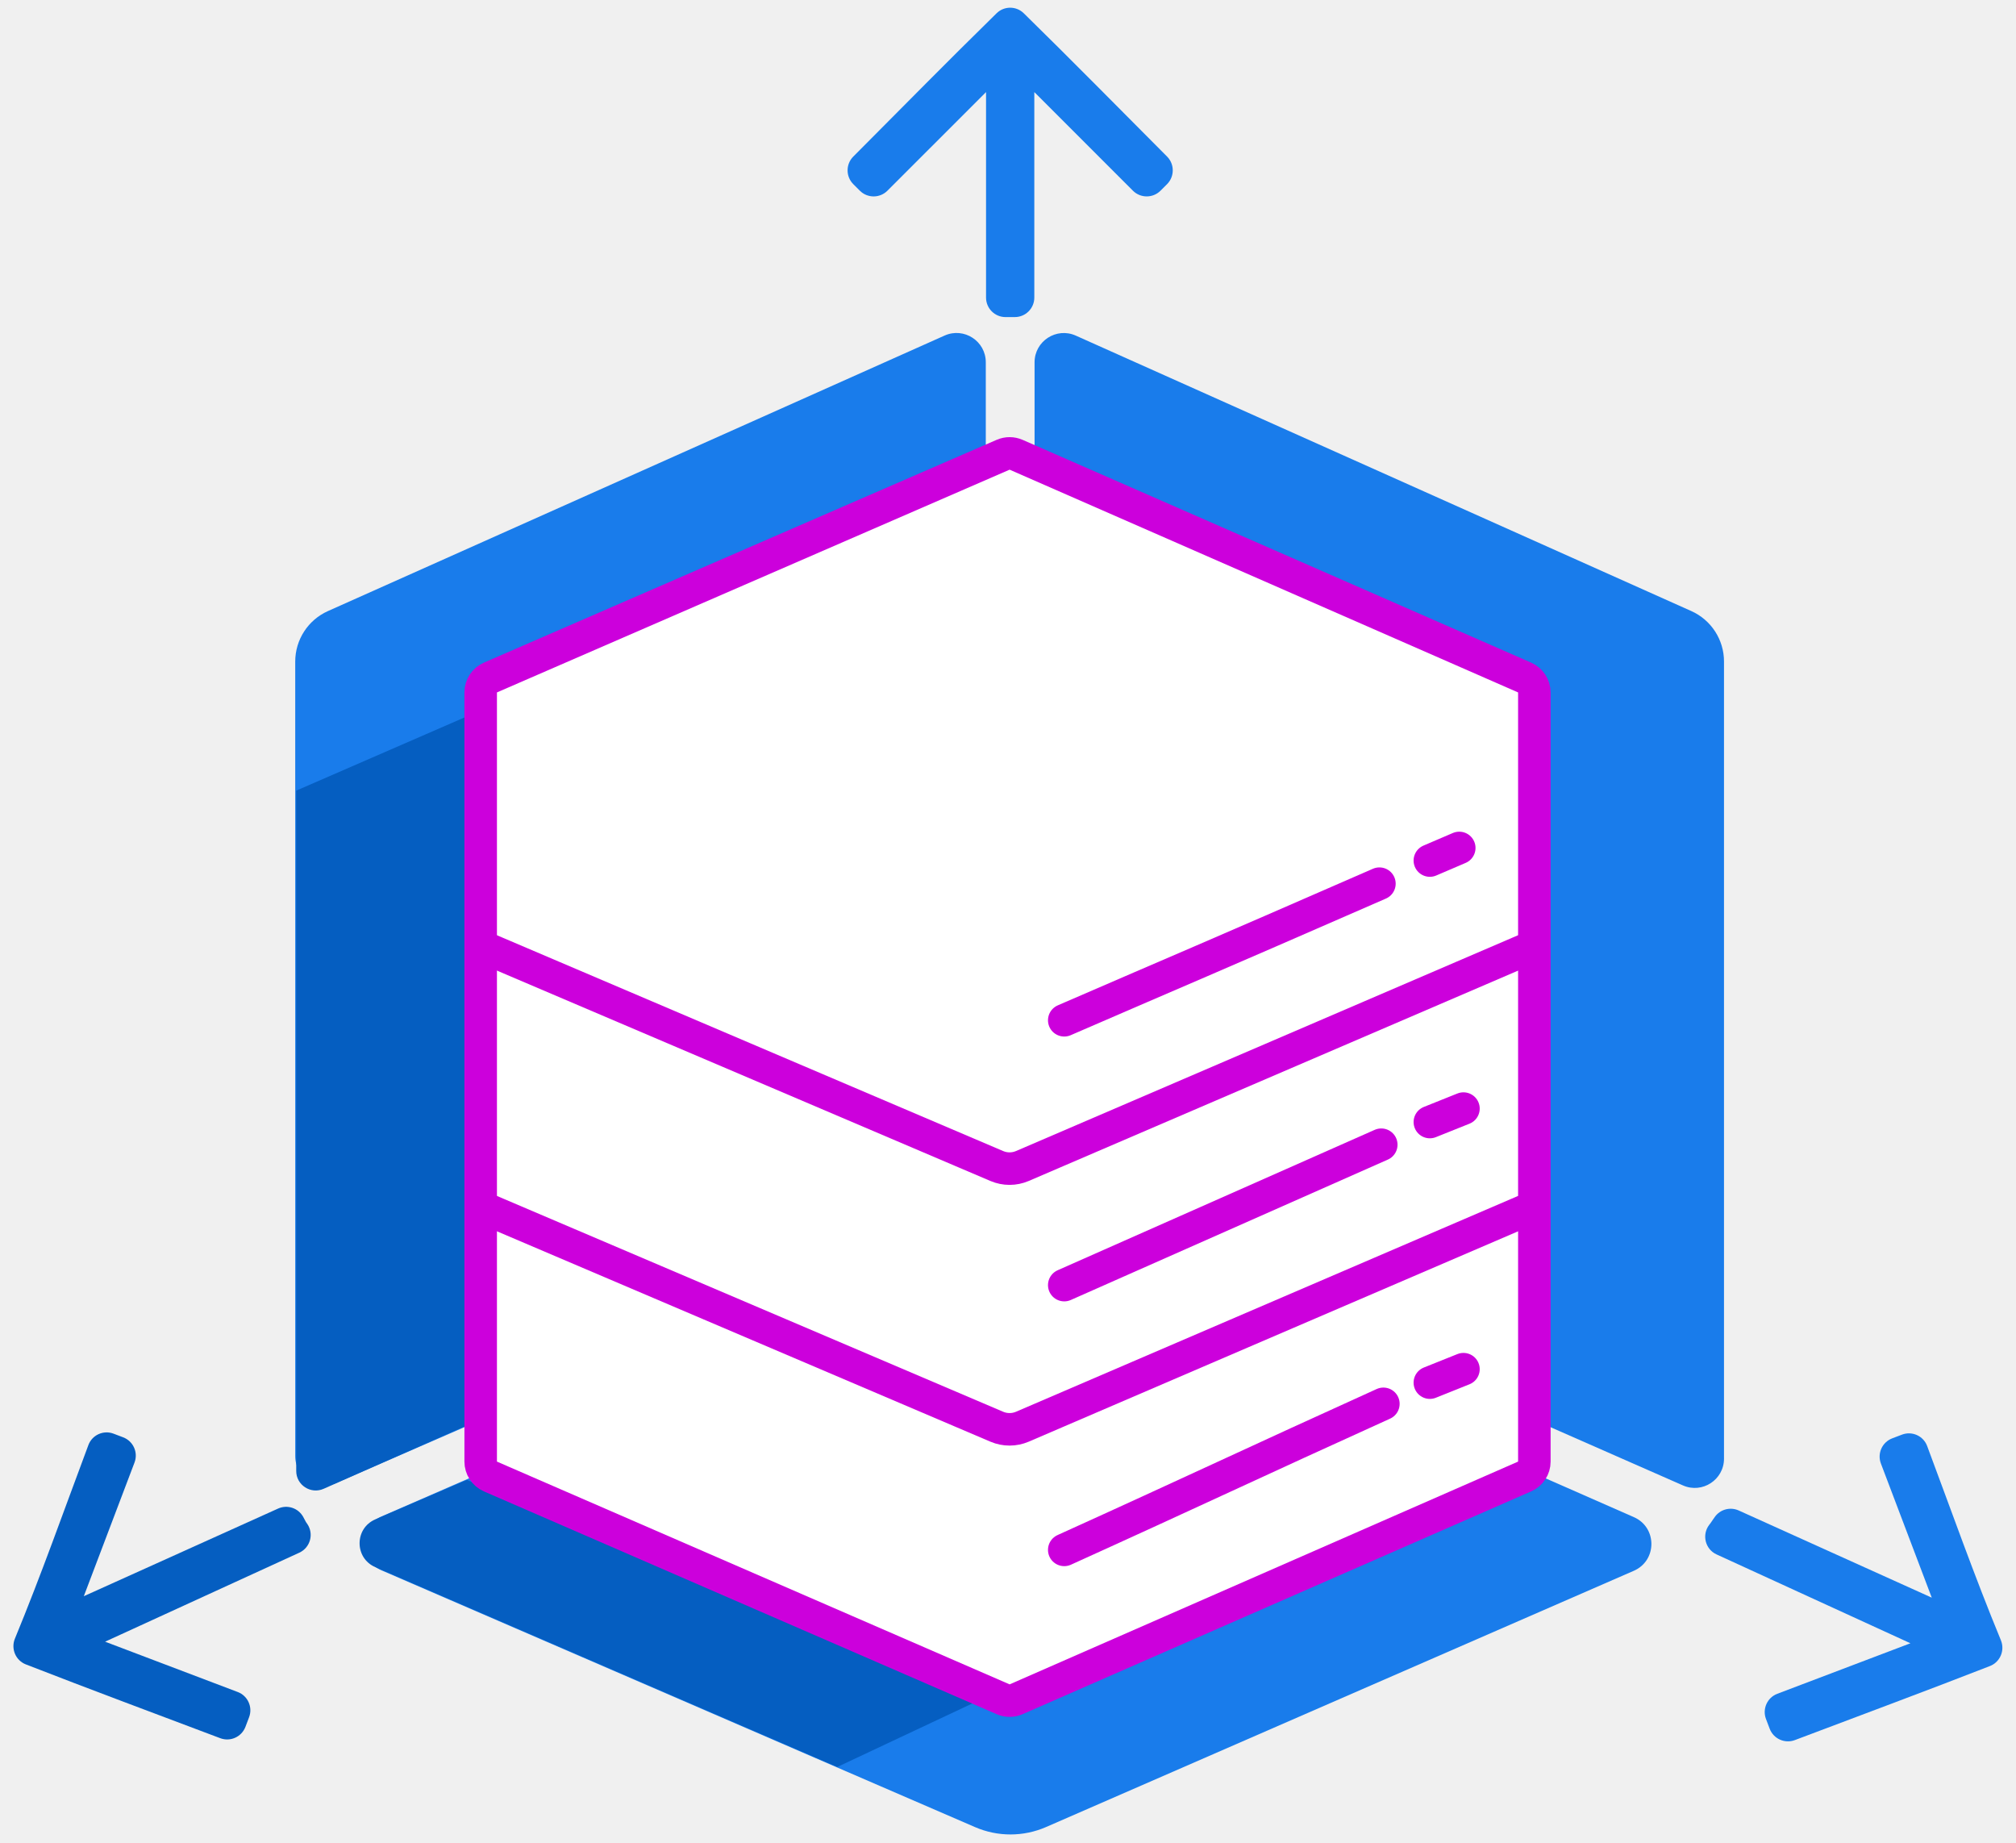
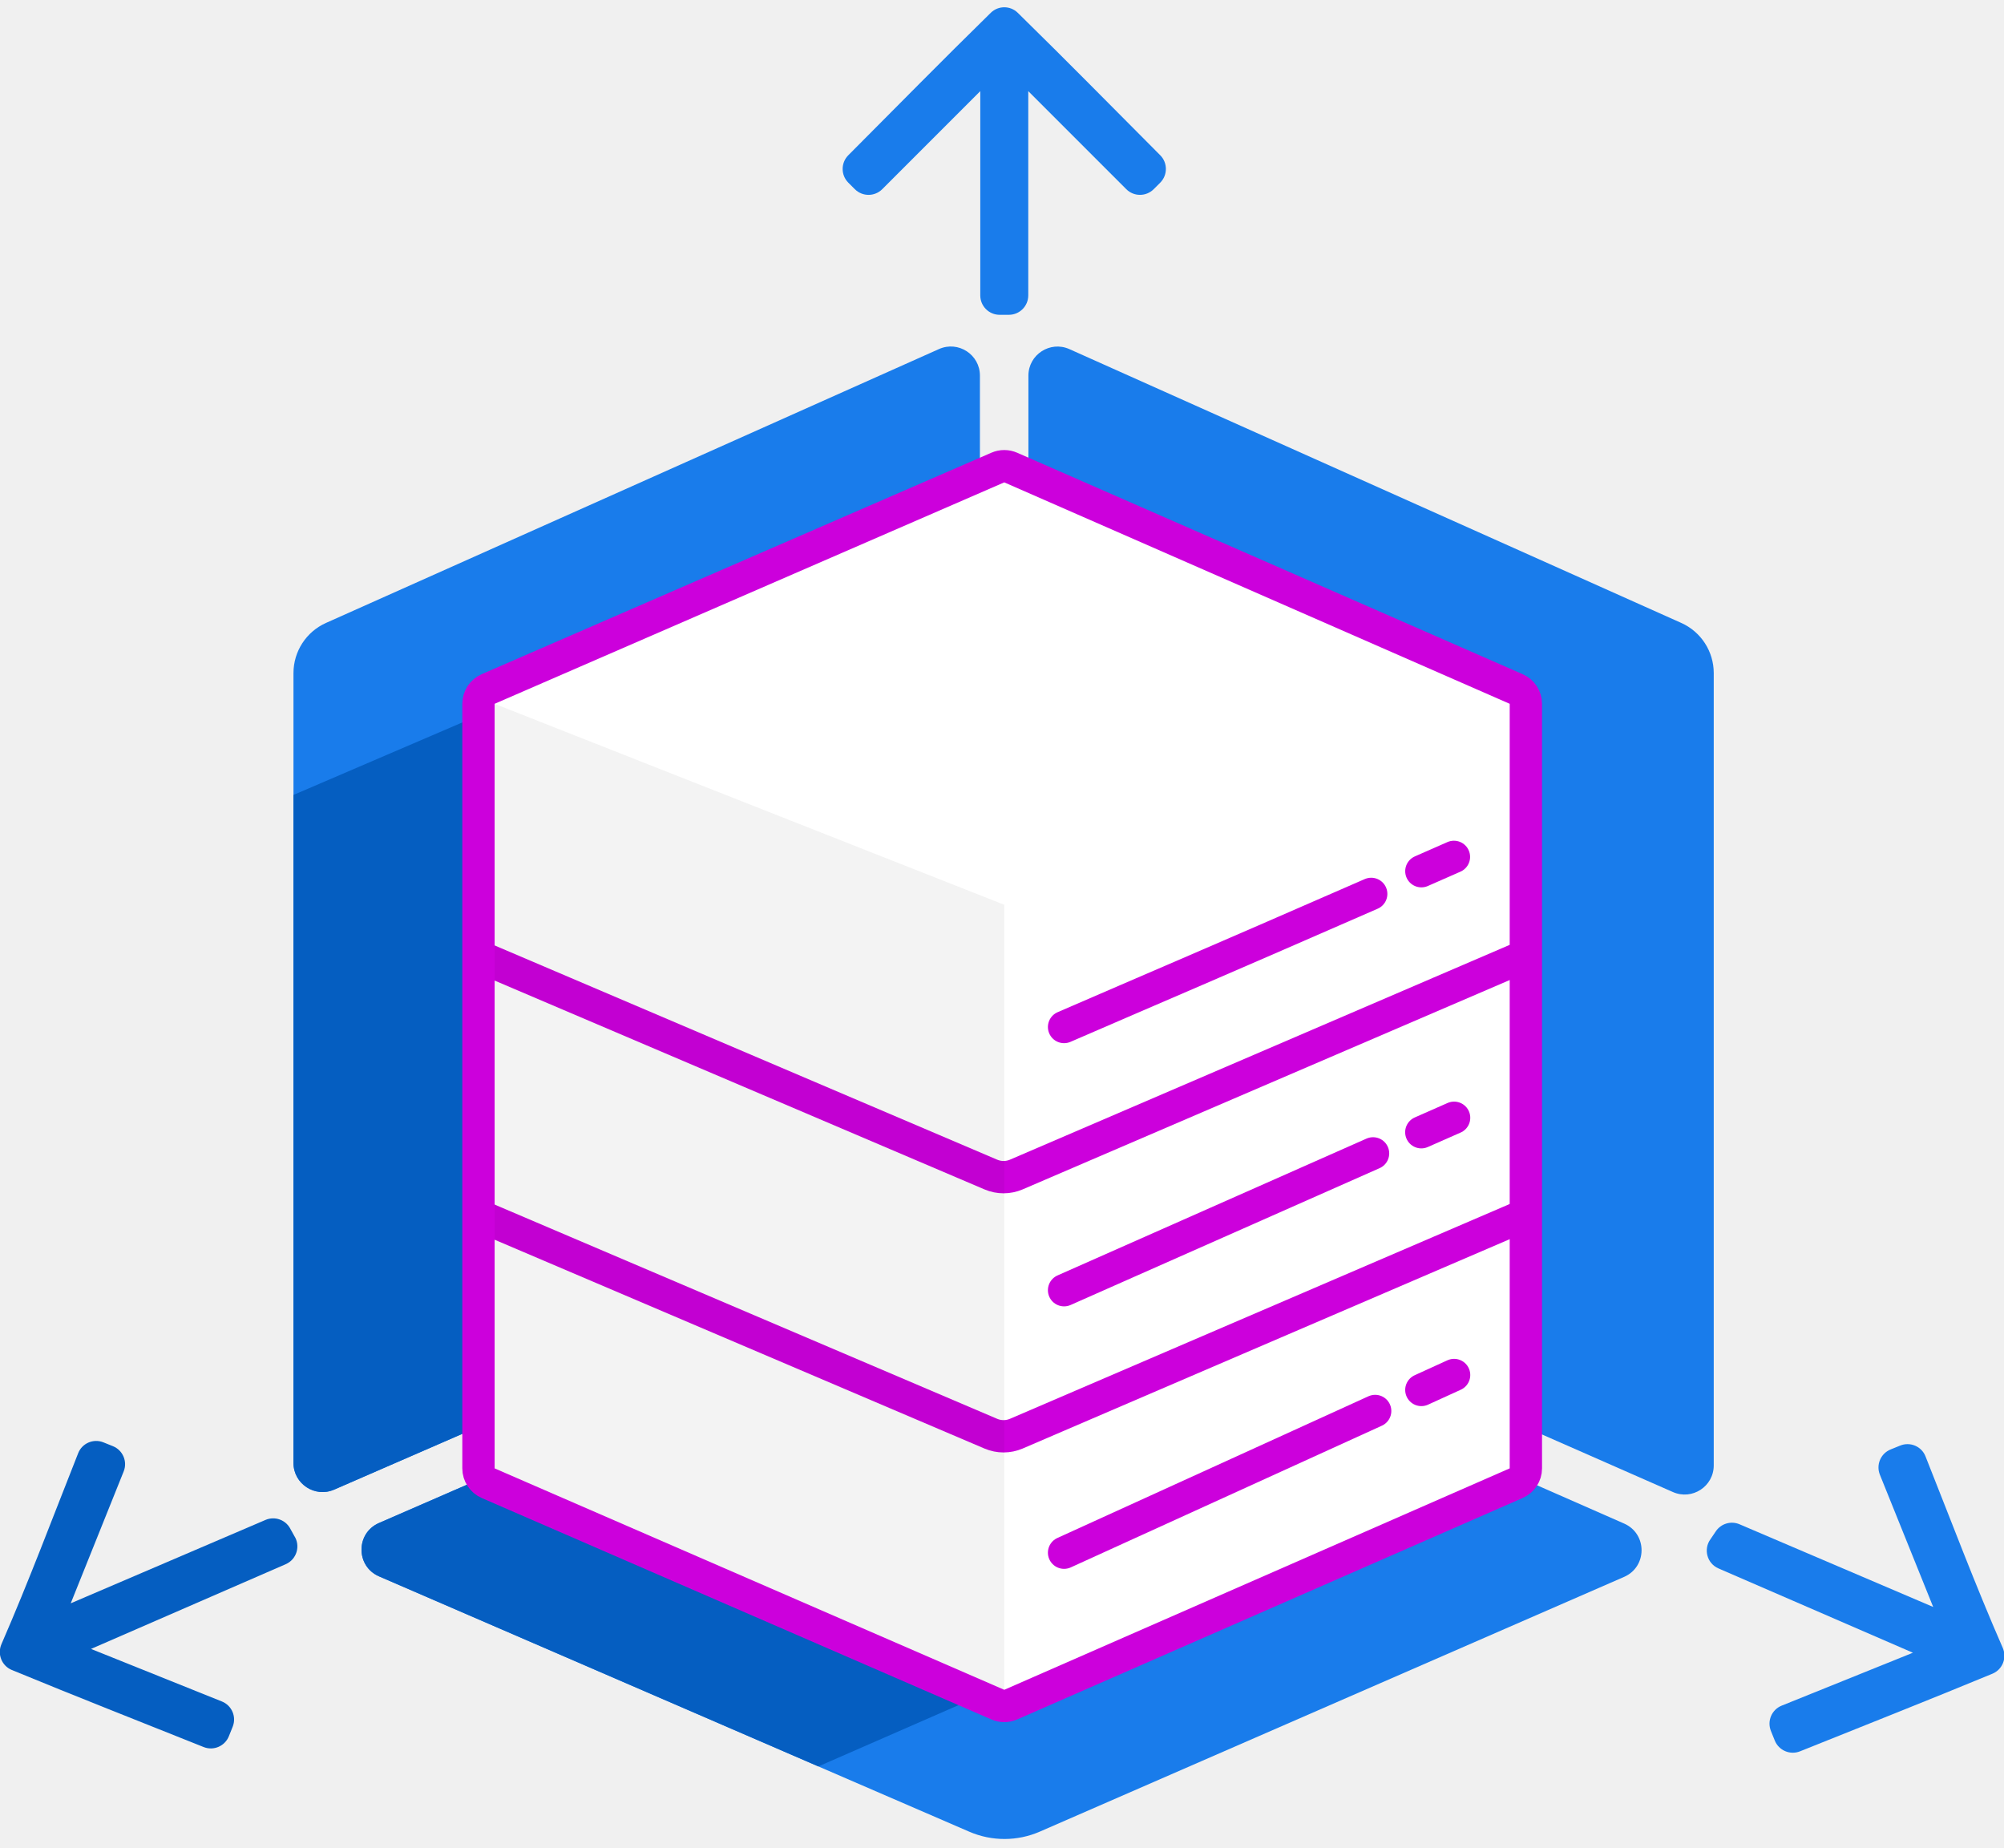
- <svg xmlns="http://www.w3.org/2000/svg" width="3100" height="2833" viewBox="0 0 3100 2833" fill="none">
-   <path d="M2512.46 2332.45C2548.37 2348.24 2548.29 2399.22 2512.33 2414.9L1608.55 2808.85C1573.77 2824.01 1534.25 2824.07 1499.42 2809.01L586.358 2414.09C550.22 2398.46 550.164 2347.23 586.268 2331.52L1535.22 1918.6C1546.73 1913.6 1559.8 1913.62 1571.29 1918.67L2512.46 2332.45ZM2600.71 939.427C2631.31 953.114 2651 983.5 2651 1017.01V2242.48C2651 2274.97 2617.63 2296.75 2587.89 2283.67L1617.74 1857.16C1601.4 1849.98 1590.85 1833.82 1590.85 1815.97V557.036C1590.85 524.424 1624.46 502.641 1654.23 515.96L2600.71 939.427ZM1515.85 1815.75C1515.85 1833.66 1505.23 1849.86 1488.8 1857.01L516.931 2279.9C487.21 2292.83 453.977 2271.05 453.977 2238.63V1017.05C453.977 983.517 473.691 953.118 504.308 939.442L1452.5 515.879C1482.26 502.582 1515.85 524.364 1515.85 556.966V1815.75Z" fill="#197CEB" />
-   <path d="M1497 2618L1287.5 2716.5L577.067 2409.29C544.877 2395.37 544.91 2349.71 577.119 2335.83L717.977 2275.16L1497 2618Z" fill="#055EC1" />
-   <path d="M720 2190.5L497.636 2288.86C477.803 2297.63 455.5 2283.11 455.5 2261.43V1215.5L720 1100.5V2190.5Z" fill="#055EC1" />
-   <path d="M2359.37 2247.05C2359.37 2256.98 2353.49 2265.96 2344.4 2269.94L1562.52 2612.42C1556.15 2615.21 1548.91 2615.22 1542.53 2612.45L754.184 2269.97C745.052 2266.01 739.145 2257 739.145 2247.04V1064.53C739.145 1054.57 745.052 1045.56 754.184 1041.6L1542.53 699.125C1548.91 696.354 1556.15 696.365 1562.52 699.155L2344.4 1041.63C2353.49 1045.62 2359.37 1054.6 2359.37 1064.53V2247.05Z" fill="white" stroke="#CC00DC" stroke-width="50" />
-   <path d="M1636.49 1568.55C1830.35 1484.54 1840.04 1481.31 2121.13 1358.54" stroke="#CC00DC" stroke-width="50" stroke-linecap="round" />
-   <path d="M2198.67 1323L2243.9 1303.62" stroke="#CC00DC" stroke-width="50" stroke-linecap="round" />
-   <path d="M1636.49 1975.71L2123.98 1759.87" stroke="#CC00DC" stroke-width="50" stroke-linecap="round" />
-   <path d="M2198.67 1725.02L2250.36 1704.32" stroke="#CC00DC" stroke-width="50" stroke-linecap="round" />
-   <path d="M1636.49 2382.77C1835.71 2292.56 1928.01 2248.44 2127.23 2158.23" stroke="#CC00DC" stroke-width="50" stroke-linecap="round" />
-   <path d="M2198.67 2125.65L2250.36 2104.95" stroke="#CC00DC" stroke-width="50" stroke-linecap="round" />
-   <path d="M764.145 1865.8L1532.8 2193.43C1545.38 2198.79 1559.59 2198.77 1572.15 2193.37L2334.37 1865.8" stroke="#CC00DC" stroke-width="50" stroke-linecap="square" />
-   <path d="M764.145 1465L1532.8 1792.63C1545.38 1797.99 1559.59 1797.97 1572.15 1792.57L2334.37 1465" stroke="#CC00DC" stroke-width="50" stroke-linecap="square" />
-   <path d="M1532.48 20.372C1544.08 9.008 1562.62 9.008 1574.22 20.372C1648.42 93.045 1721.27 167.129 1794.59 240.68C1806.29 252.414 1806.26 271.439 1794.55 283.154C1784.54 293.158 1794.55 283.154 1784.54 293.158C1772.83 304.873 1753.8 304.903 1742.09 293.187L1590.47 141.562V457.481C1590.47 474.05 1577.04 487.481 1560.47 487.481H1552L1546.32 487.497C1529.72 487.543 1516.24 474.098 1516.24 457.497V141.562L1364.61 293.188C1352.9 304.904 1333.9 304.901 1322.18 293.186C1319.28 290.281 1316.66 287.661 1312.13 283.135C1300.42 271.419 1300.41 252.415 1312.11 240.681C1385.43 167.129 1458.28 93.046 1532.48 20.372Z" fill="#197CEB" />
-   <path d="M135.954 2221.52C141.763 2206 159.147 2198.23 174.637 2204.11C189.387 2209.7 174.643 2204.12 189.381 2209.71C204.875 2215.58 212.733 2232.93 206.855 2248.42L128.871 2453.98L427.652 2319.23C442.026 2312.75 458.966 2318.5 466.421 2332.4L470.5 2340L472.376 2342.7C483.026 2358.05 477.208 2379.3 460.225 2387.08L161.617 2523.9L365.634 2601.29C381.126 2607.17 388.897 2624.55 383.02 2640.04C377.426 2654.79 383.02 2640.04 377.425 2654.79C371.549 2670.28 354.204 2678.14 338.705 2672.28C239.004 2634.61 139.041 2597.53 39.742 2558.82C24.003 2552.68 16.506 2534.75 22.954 2519.13C63.42 2421.16 98.781 2320.8 135.954 2221.52Z" fill="#055EC1" />
-   <path d="M2963.35 2222.99C2957.54 2207.47 2940.15 2199.7 2924.66 2205.58C2909.71 2211.25 2924.66 2205.59 2909.72 2211.26C2894.22 2217.13 2886.37 2234.48 2892.24 2249.97L2970.48 2456.22L2673.62 2322.19C2660.42 2316.23 2644.84 2320.55 2636.6 2332.46L2630 2342L2628.24 2344.3C2616.58 2359.6 2622.11 2381.76 2639.6 2389.77L2937.64 2526.34L2732.94 2604C2717.45 2609.88 2709.68 2627.26 2715.55 2642.75C2721.23 2657.71 2715.55 2642.75 2721.23 2657.71C2727.1 2673.2 2744.45 2681.05 2759.95 2675.2C2860 2637.39 2960.31 2600.18 3059.96 2561.33C3075.7 2555.19 3083.19 2537.26 3076.75 2521.64C3036.14 2423.33 3000.65 2322.62 2963.35 2222.99Z" fill="#197CEB" />
+ <svg xmlns="http://www.w3.org/2000/svg" width="3100" height="2857" viewBox="0 0 3100 2857" fill="none">
+   <g clip-path="url(#clip0_2416_665)">
+     <path d="M2512.46 2356.45C2548.37 2372.24 2548.29 2423.22 2512.33 2438.9L1608.55 2832.85C1573.77 2848.01 1534.25 2848.07 1499.42 2833.01L586.358 2438.09C550.22 2422.46 550.164 2371.23 586.268 2355.52L1535.22 1942.6C1546.73 1937.6 1559.8 1937.62 1571.29 1942.67L2512.46 2356.45ZM2600.71 963.426C2631.31 977.113 2651 1007.5 2651 1041.01V2266.48C2651 2298.97 2617.63 2320.75 2587.89 2307.67L1617.74 1881.16C1601.4 1873.98 1590.85 1857.82 1590.85 1839.97V581.035C1590.85 548.423 1624.46 526.64 1654.23 539.959L2600.71 963.426ZM1515.85 1839.75C1515.85 1857.66 1505.23 1873.86 1488.8 1881.01L516.931 2303.9C487.21 2316.83 453.977 2295.05 453.977 2262.63V1041.05C453.977 1007.52 473.691 977.117 504.308 963.441L1452.5 539.878C1482.26 526.581 1515.85 548.363 1515.85 580.965V1839.75Z" fill="#197CEB" />
+     <path d="M1535.22 1942.6C1546.73 1937.6 1559.8 1937.62 1571.29 1942.67L2319.29 2271.52L1265.94 2732.02L586.355 2438.09C550.217 2422.46 550.162 2371.23 586.266 2355.52L1535.22 1942.6ZM1515.85 958.489V1839.75C1515.85 1857.66 1505.23 1873.86 1488.8 1881.01L516.929 2303.9C487.208 2316.83 453.975 2295.04 453.975 2262.62V1229.47L1424.49 812.859L1515.85 958.489ZM2276.23 2170.65L1617.74 1881.16C1601.4 1873.98 1590.85 1857.82 1590.85 1839.97V1078.05L2276.23 2170.65Z" fill="#055EC1" />
+     <path d="M2360.37 2271.05C2360.37 2280.98 2354.49 2289.96 2345.4 2293.94L1563.52 2636.42C1557.15 2639.21 1549.91 2639.22 1543.53 2636.45L755.184 2293.97C746.052 2290.01 740.145 2281 740.145 2271.04V1088.53C740.145 1078.57 746.052 1069.56 755.184 1065.6L1543.53 723.125C1549.91 720.354 1557.15 720.365 1563.52 723.155L2345.4 1065.63C2354.49 1069.62 2360.37 1078.6 2360.37 1088.53V2271.05Z" fill="white" stroke="#CC00DC" stroke-width="50" />
+     <path d="M1646.02 1588.42C1830.75 1508.4 1844.72 1503.27 2121.13 1382.54" stroke="#CC00DC" stroke-width="50" stroke-linecap="round" />
+     <path d="M2198.72 1347.43L2249.09 1325.29" stroke="#CC00DC" stroke-width="50" stroke-linecap="round" />
+     <path d="M1646.02 1995.49L2123.98 1783.87" stroke="#CC00DC" stroke-width="50" stroke-linecap="round" />
+     <path d="M2198.64 1751.15L2249.36 1728.8" stroke="#CC00DC" stroke-width="50" stroke-linecap="round" />
+     <path d="M1646.02 2401.46C1838.52 2313.81 1931.45 2271.51 2127.25 2182.29" stroke="#CC00DC" stroke-width="50" stroke-linecap="round" />
+     <path d="M2198.7 2149.76L2249.36 2126.66" stroke="#CC00DC" stroke-width="50" stroke-linecap="round" />
+     <path d="M764.145 1889.8L1532.8 2217.43C1545.38 2222.79 1559.59 2222.77 1572.15 2217.37L2334.37 1889.8" stroke="#CC00DC" stroke-width="50" stroke-linecap="square" />
+     <path d="M764.145 1489L1532.8 1816.63C1545.38 1821.99 1559.59 1821.97 1572.15 1816.57L2334.37 1489" stroke="#CC00DC" stroke-width="50" stroke-linecap="square" />
+     <path d="M765.168 2270.96V1088.59L1553.55 1399.39V2613.57L765.168 2270.96Z" fill="black" fill-opacity="0.05" />
+     <path d="M1532.64 19.781C1544.24 8.417 1562.78 8.417 1574.38 19.781C1648.58 92.454 1721.43 166.538 1794.75 240.089C1806.45 251.823 1806.42 270.848 1794.71 282.563C1784.7 292.567 1794.71 282.563 1784.7 292.567C1772.99 304.282 1753.96 304.312 1742.25 292.596L1590.63 140.971V456.89C1590.63 473.459 1577.2 486.89 1560.63 486.89H1552.16L1546.48 486.906C1529.88 486.952 1516.4 473.507 1516.4 456.906V140.971L1364.77 292.597C1353.06 304.313 1334.06 304.31 1322.34 292.595C1319.44 289.69 1316.82 287.07 1312.29 282.544C1300.58 270.828 1300.57 251.824 1312.27 240.09C1385.59 166.538 1458.44 92.454 1532.64 19.781Z" fill="#197CEB" />
+     <path d="M2978.53 2252.37C2972.41 2236.97 2954.86 2229.56 2939.49 2235.76C2924.66 2241.74 2939.49 2235.77 2924.67 2241.75C2909.3 2247.94 2901.81 2265.44 2907.99 2280.81L2990.47 2485.4L2690.91 2357.52C2677.59 2351.83 2662.1 2356.47 2654.11 2368.55L2645.99 2380.56C2634.65 2396.09 2640.64 2418.14 2658.29 2425.78L2959.08 2556.19L2756.02 2638.05C2740.65 2644.24 2733.24 2661.78 2739.43 2677.15C2745.42 2691.99 2739.43 2677.15 2745.42 2691.99C2751.61 2707.35 2769.11 2714.84 2784.49 2708.67C2883.74 2668.81 2983.26 2629.54 3082.09 2588.65C3097.7 2582.19 3104.82 2564.11 3098.06 2548.62C3055.43 2451.17 3017.88 2351.21 2978.53 2252.37Z" fill="#197CEB" />
+     <path d="M120.963 2247.48C127.069 2232.07 144.6 2224.64 159.974 2230.82C174.613 2236.69 159.979 2230.83 174.607 2236.7C189.985 2242.86 197.508 2260.36 191.333 2275.74L109.41 2479.76L410.727 2350.78C425.223 2344.58 442.05 2350.65 449.236 2364.69L454.992 2375.11C465.345 2390.66 459.119 2411.79 441.989 2419.25L140.805 2550.3L343.295 2631.6C358.671 2637.77 366.107 2655.3 359.933 2670.67C354.056 2685.31 359.933 2670.67 354.055 2685.31C347.882 2700.69 330.389 2708.21 315.006 2702.05C216.048 2662.47 116.817 2623.48 18.28 2582.87C2.663 2576.42 -4.488 2558.35 2.26 2542.86C44.602 2445.69 81.887 2346.02 120.963 2247.48Z" fill="#055EC1" />
+   </g>
+   <defs>
+     <clipPath id="clip0_2416_665">
+       <rect width="3100" height="2857" fill="white" />
+     </clipPath>
+   </defs>
</svg>
